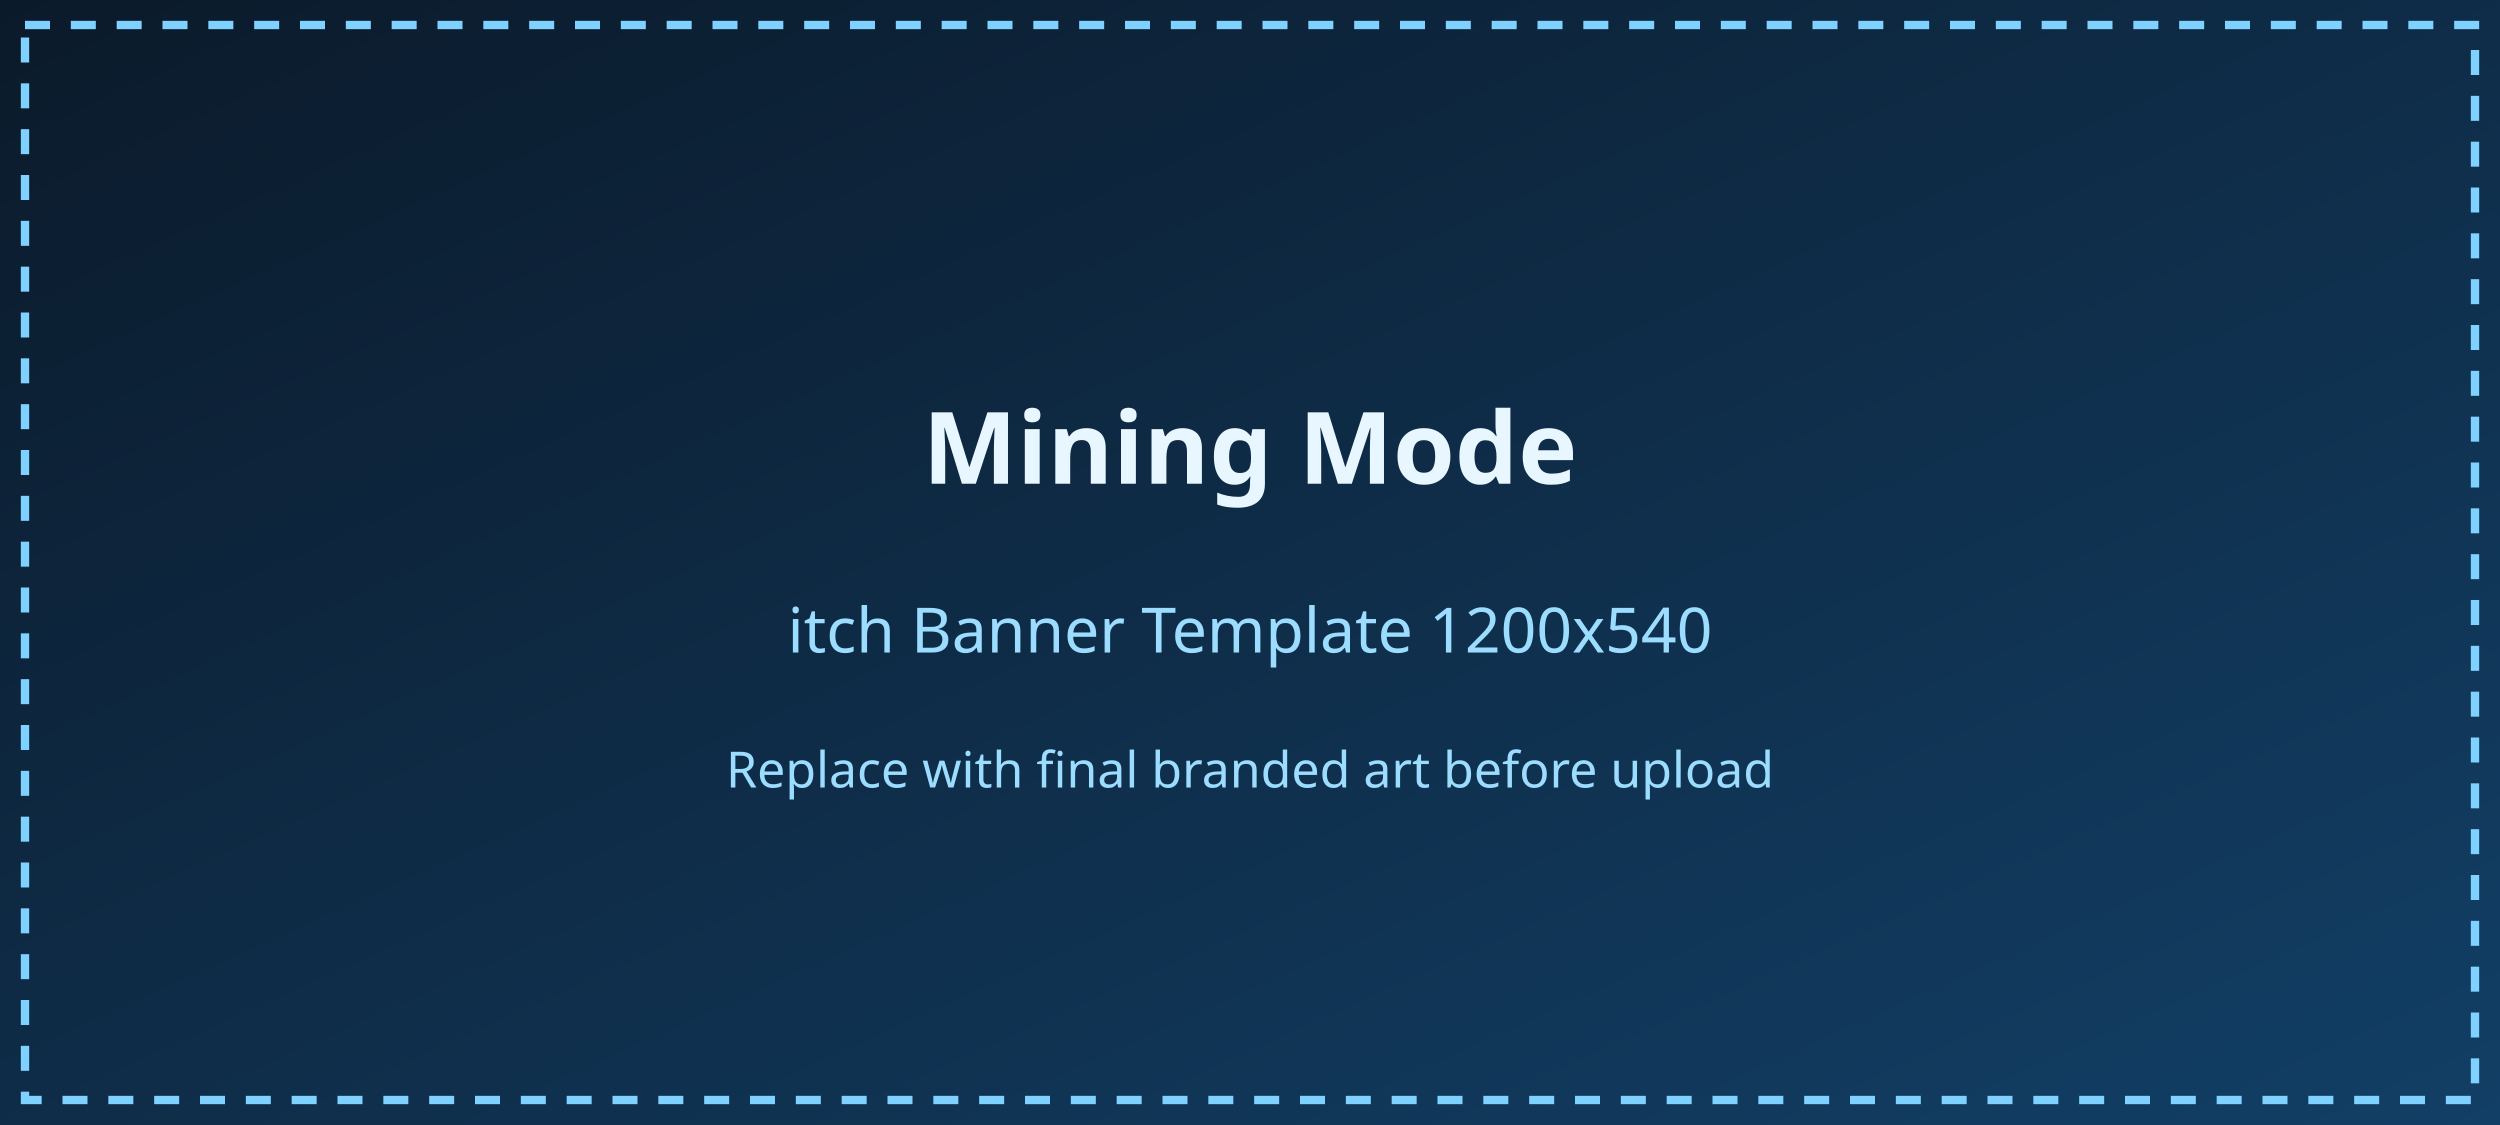
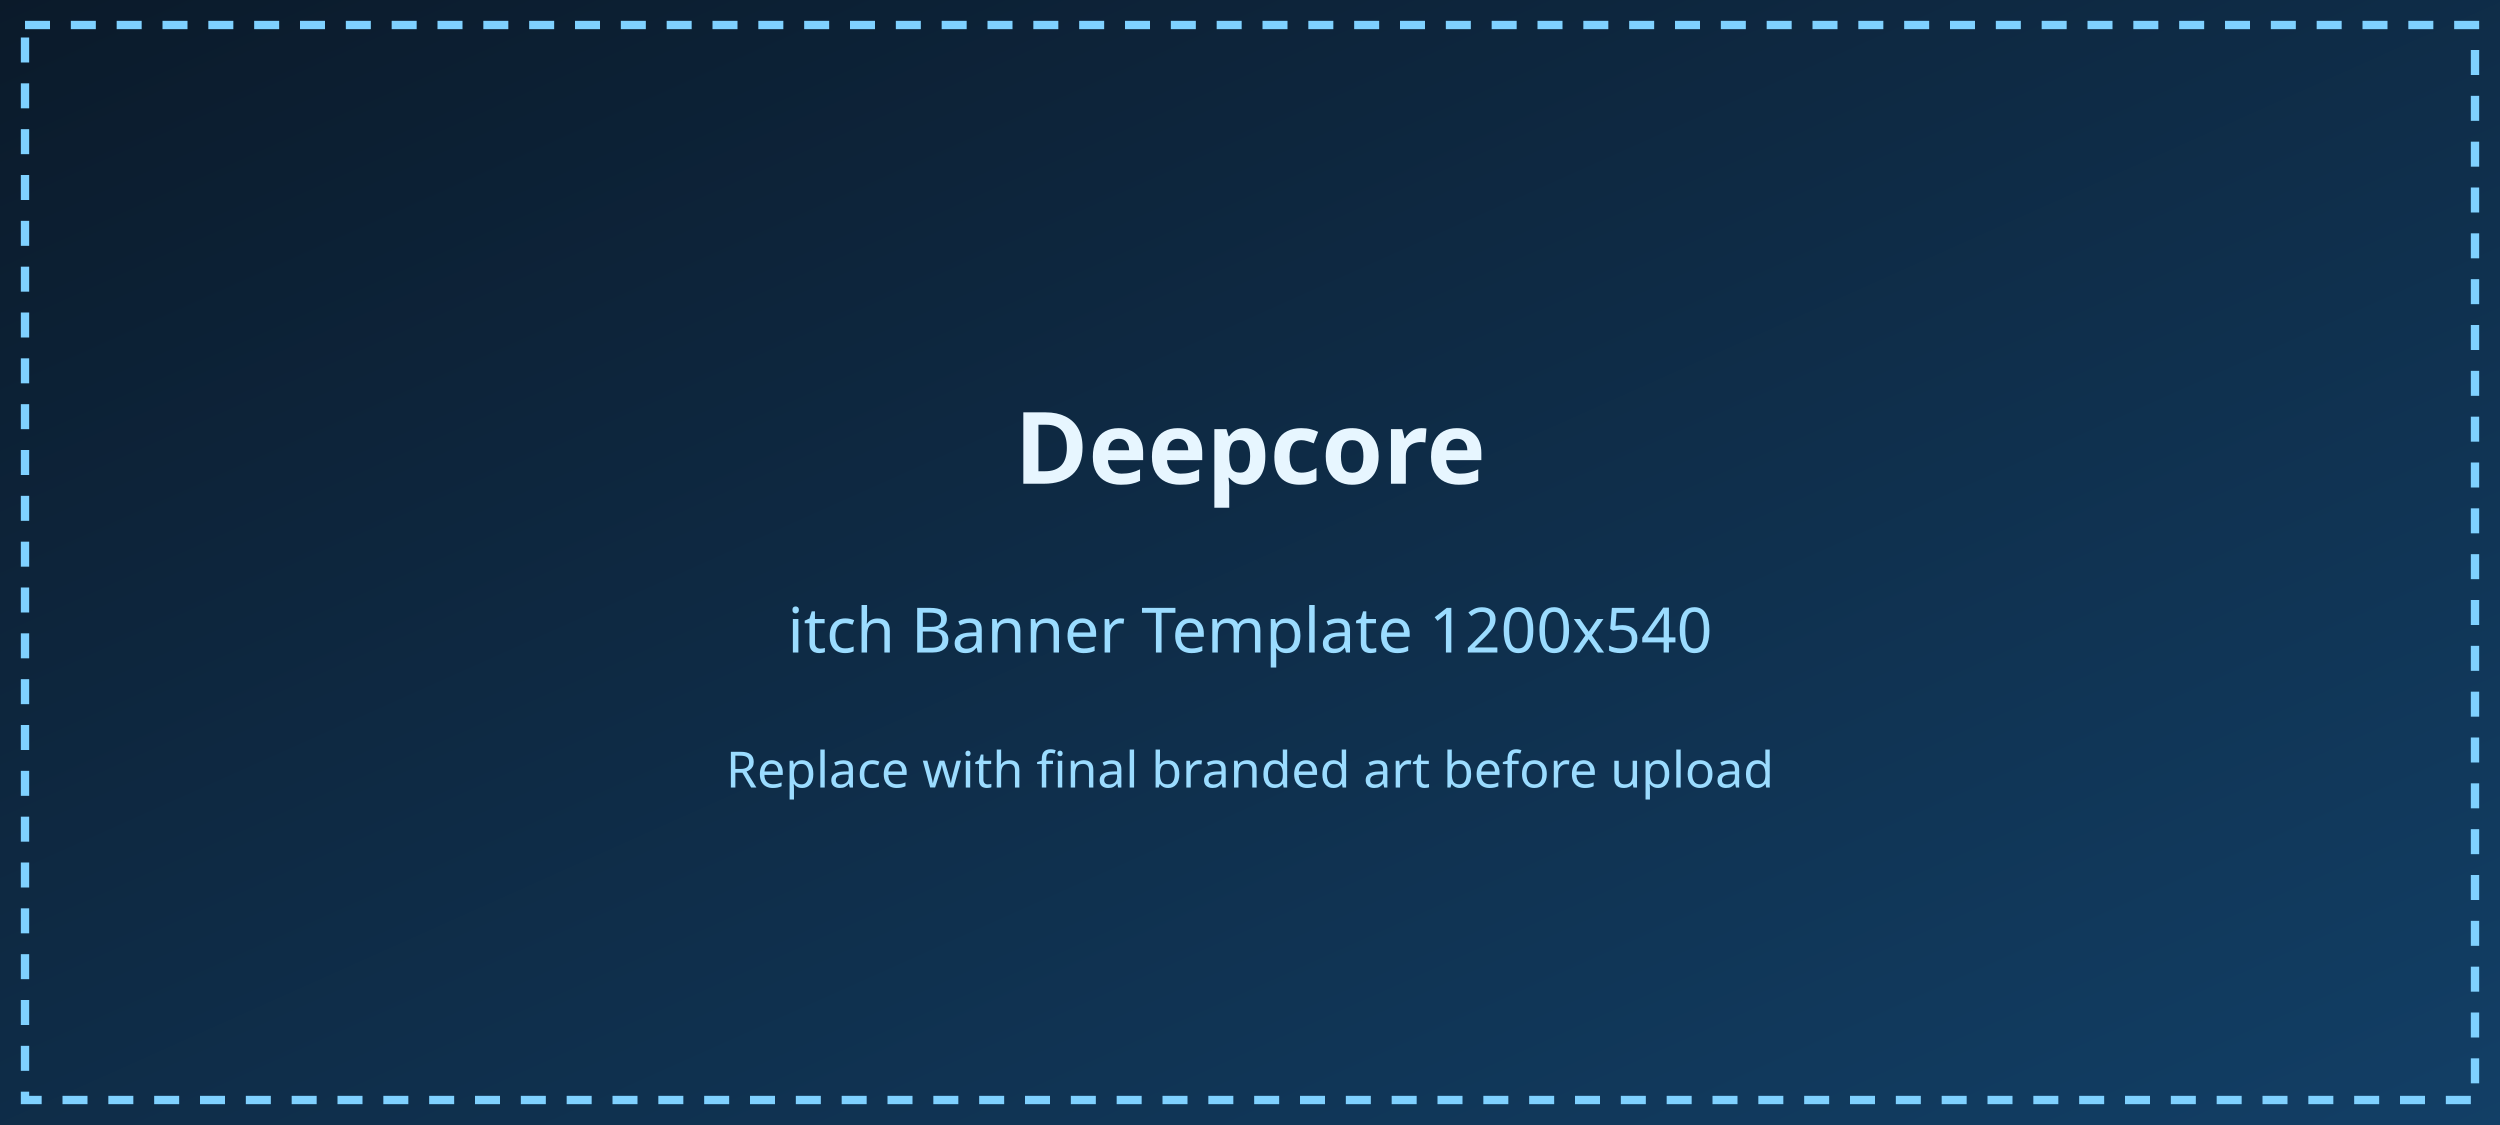
<svg xmlns="http://www.w3.org/2000/svg" width="1200" height="540" viewBox="0 0 1200 540">
  <defs>
    <linearGradient id="bg" x1="0" y1="0" x2="1" y2="1">
      <stop offset="0%" stop-color="#0b1a2a" />
      <stop offset="100%" stop-color="#123f66" />
    </linearGradient>
  </defs>
  <rect width="100%" height="100%" fill="url(#bg)" />
  <rect x="12" y="12" width="1176" height="516" fill="none" stroke="#7fd1ff" stroke-width="4" stroke-dasharray="12 10" />
-   <text x="50%" y="43%" fill="#e7f6ff" text-anchor="middle" font-family="Verdana, sans-serif" font-size="48" font-weight="700">Mining Mode</text>
+   <text x="50%" y="43%" fill="#e7f6ff" text-anchor="middle" font-family="Verdana, sans-serif" font-size="48" font-weight="700">Deepcore</text>
  <text x="50%" y="58%" fill="#9bdcff" text-anchor="middle" font-family="Verdana, sans-serif" font-size="30">itch Banner Template 1200x540</text>
  <text x="50%" y="70%" fill="#9bdcff" text-anchor="middle" font-family="Verdana, sans-serif" font-size="24">Replace with final branded art before upload</text>
</svg>
